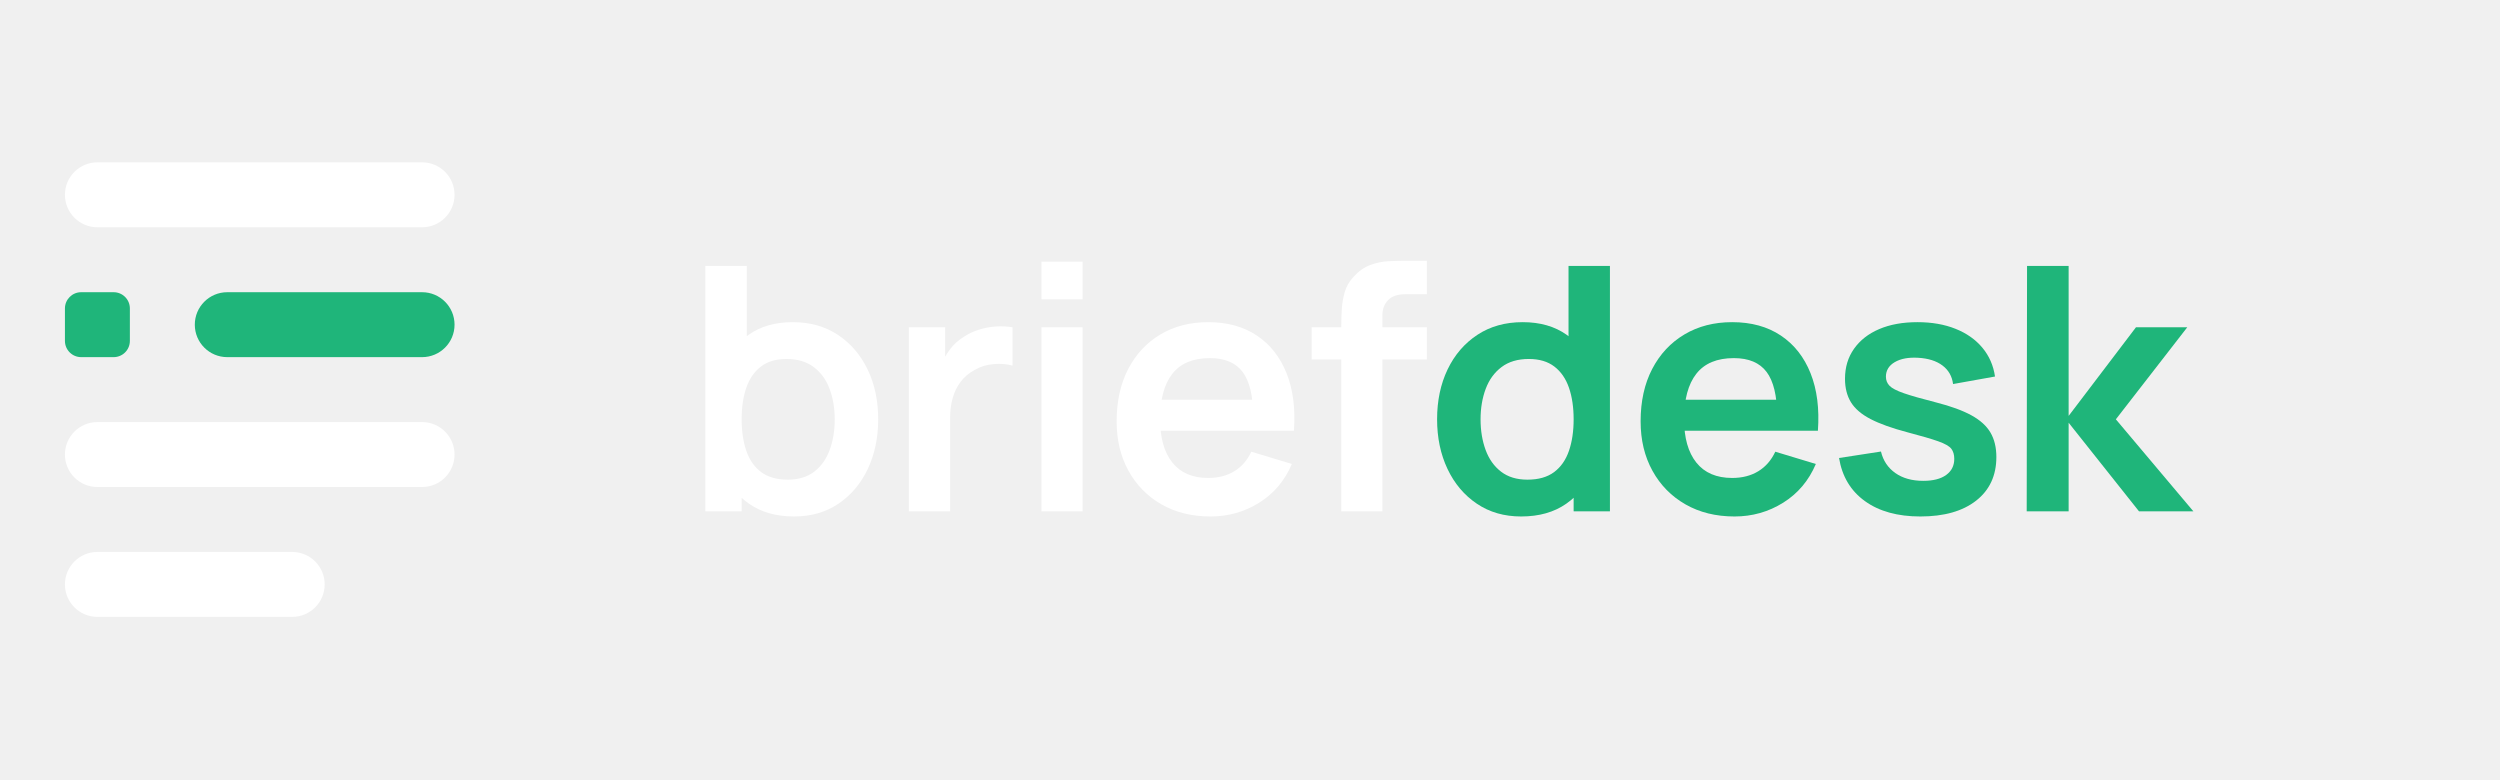
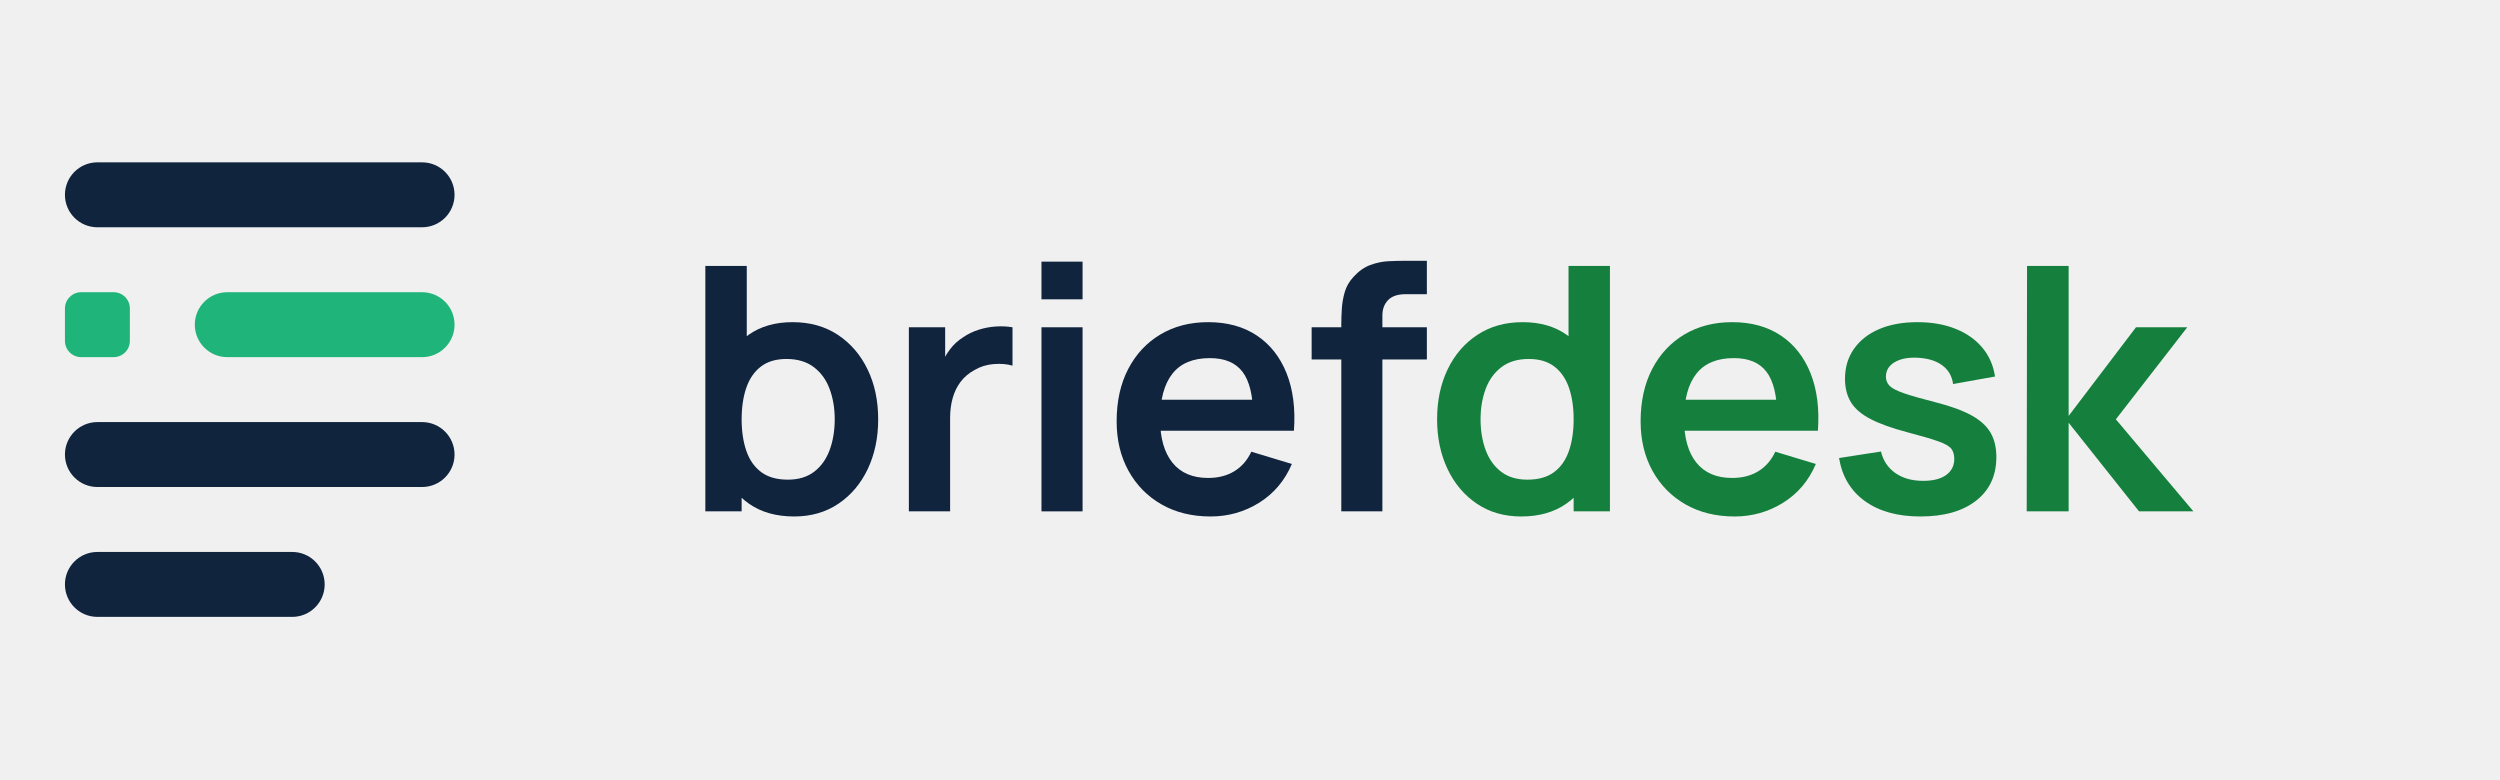
<svg xmlns="http://www.w3.org/2000/svg" width="154" height="48" viewBox="0 0 154 48" role="img" aria-label="Briefdesk">
  <g transform="translate(0 8)">
-     <rect x="4" y="2" width="24" height="4" rx="2" fill="#FFFFFF" />
+     <rect x="4" y="2" width="24" height="4" rx="2" fill="#10243E" />
    <rect x="4" y="10" width="4" height="4" rx="1" fill="#1FB57A" />
    <rect x="12" y="10" width="16" height="4" rx="2" fill="#1FB57A" />
-     <rect x="4" y="18" width="24" height="4" rx="2" fill="#FFFFFF" />
-     <rect x="4" y="26" width="16" height="4" rx="2" fill="#FFFFFF" />
+     <rect x="4" y="18" width="24" height="4" rx="2" fill="#10243E" />
+     <rect x="4" y="26" width="16" height="4" rx="2" fill="#10243E" />
  </g>
-   <g fill="#FFFFFF">
+   <g fill="#10243E">
    <path d="M48.919 31.815Q47.261 31.815 46.137 31.027Q45.014 30.24 44.447 28.88Q43.88 27.52 43.88 25.83Q43.88 24.118 44.447 22.764Q45.014 21.41 46.111 20.627Q47.208 19.845 48.825 19.845Q50.431 19.845 51.613 20.627Q52.794 21.41 53.445 22.759Q54.096 24.108 54.096 25.83Q54.096 27.531 53.456 28.886Q52.815 30.24 51.65 31.027Q50.484 31.815 48.919 31.815ZM43.449 31.5V16.38H46.001V23.541H45.685V31.5ZM48.531 29.547Q49.518 29.547 50.159 29.053Q50.799 28.56 51.109 27.715Q51.419 26.869 51.419 25.83Q51.419 24.801 51.103 23.956Q50.788 23.111 50.127 22.612Q49.465 22.113 48.447 22.113Q47.481 22.113 46.872 22.58Q46.263 23.047 45.974 23.882Q45.685 24.717 45.685 25.83Q45.685 26.933 45.974 27.773Q46.263 28.613 46.888 29.08Q47.513 29.547 48.531 29.547Z" />
    <path d="M55.986 31.5V20.16H58.222V22.922L57.95 22.564Q58.16 21.997 58.511 21.53Q58.863 21.063 59.356 20.758Q59.776 20.475 60.286 20.312Q60.795 20.149 61.331 20.113Q61.866 20.076 62.37 20.16V22.523Q61.866 22.375 61.21 22.428Q60.553 22.48 60.029 22.795Q59.504 23.079 59.173 23.52Q58.842 23.961 58.684 24.523Q58.527 25.084 58.527 25.736V31.5Z" />
    <path d="M64.155 18.438V16.117H66.686V18.438ZM64.155 31.5V20.16H66.686V31.5Z" />
    <path d="M74.571 31.815Q72.849 31.815 71.547 31.069Q70.245 30.324 69.515 29.001Q68.785 27.678 68.785 25.956Q68.785 24.098 69.499 22.727Q70.213 21.357 71.484 20.601Q72.754 19.845 74.424 19.845Q76.188 19.845 77.422 20.669Q78.655 21.493 79.254 22.995Q79.852 24.496 79.706 26.534H77.196V25.61Q77.185 23.761 76.545 22.911Q75.904 22.06 74.529 22.06Q72.975 22.06 72.219 23.021Q71.463 23.982 71.463 25.83Q71.463 27.552 72.219 28.497Q72.975 29.442 74.424 29.442Q75.358 29.442 76.036 29.027Q76.713 28.613 77.081 27.825L79.579 28.581Q78.928 30.114 77.569 30.965Q76.209 31.815 74.571 31.815ZM70.665 26.534V24.622H78.466V26.534Z" />
    <path d="M82.624 31.5V19.981Q82.624 19.551 82.656 19.031Q82.687 18.511 82.834 17.997Q82.981 17.483 83.37 17.062Q83.853 16.527 84.415 16.322Q84.976 16.117 85.522 16.091Q86.068 16.065 86.478 16.065H87.895V18.123H86.583Q85.858 18.123 85.507 18.485Q85.155 18.847 85.155 19.435V31.5ZM80.797 22.145V20.16H87.895V22.145Z" />
  </g>
-   <g fill="#1FB57A">
+   <g fill="#15803D">
    <path d="M93.702 31.815Q92.137 31.815 90.972 31.027Q89.806 30.24 89.166 28.886Q88.525 27.531 88.525 25.83Q88.525 24.108 89.171 22.759Q89.817 21.41 91.004 20.627Q92.19 19.845 93.796 19.845Q95.413 19.845 96.511 20.627Q97.608 21.41 98.175 22.764Q98.742 24.118 98.742 25.83Q98.742 27.52 98.175 28.88Q97.608 30.24 96.484 31.027Q95.361 31.815 93.702 31.815ZM94.09 29.547Q95.109 29.547 95.734 29.08Q96.358 28.613 96.647 27.773Q96.936 26.933 96.936 25.83Q96.936 24.717 96.647 23.882Q96.358 23.047 95.749 22.58Q95.14 22.113 94.174 22.113Q93.156 22.113 92.494 22.612Q91.833 23.111 91.518 23.956Q91.203 24.801 91.203 25.83Q91.203 26.869 91.513 27.715Q91.822 28.56 92.463 29.053Q93.103 29.547 94.09 29.547ZM96.936 31.5V23.541H96.621V16.38H99.172V31.5Z" />
    <path d="M106.848 31.815Q105.126 31.815 103.824 31.069Q102.522 30.324 101.792 29.001Q101.062 27.678 101.062 25.956Q101.062 24.098 101.776 22.727Q102.49 21.357 103.761 20.601Q105.031 19.845 106.701 19.845Q108.465 19.845 109.699 20.669Q110.933 21.493 111.531 22.995Q112.129 24.496 111.983 26.534H109.473V25.61Q109.462 23.761 108.822 22.911Q108.181 22.06 106.806 22.06Q105.252 22.06 104.496 23.021Q103.74 23.982 103.74 25.83Q103.74 27.552 104.496 28.497Q105.252 29.442 106.701 29.442Q107.635 29.442 108.313 29.027Q108.99 28.613 109.358 27.825L111.856 28.581Q111.206 30.114 109.846 30.965Q108.486 31.815 106.848 31.815ZM102.942 26.534V24.622H110.743V26.534Z" />
    <path d="M118.293 31.815Q116.193 31.815 114.881 30.87Q113.568 29.925 113.285 28.213L115.868 27.814Q116.067 28.654 116.75 29.137Q117.432 29.62 118.472 29.62Q119.385 29.62 119.884 29.258Q120.383 28.896 120.383 28.266Q120.383 27.878 120.199 27.641Q120.015 27.405 119.395 27.184Q118.776 26.964 117.495 26.628Q116.067 26.25 115.227 25.814Q114.387 25.378 114.019 24.78Q113.652 24.181 113.652 23.331Q113.652 22.27 114.209 21.483Q114.765 20.695 115.763 20.27Q116.76 19.845 118.115 19.845Q119.438 19.845 120.461 20.255Q121.485 20.664 122.115 21.42Q122.745 22.176 122.892 23.194L120.309 23.657Q120.215 22.932 119.653 22.512Q119.091 22.092 118.157 22.039Q117.264 21.987 116.718 22.307Q116.172 22.627 116.172 23.205Q116.172 23.53 116.393 23.761Q116.613 23.992 117.28 24.224Q117.947 24.454 119.27 24.791Q120.624 25.137 121.438 25.583Q122.252 26.029 122.614 26.649Q122.976 27.268 122.976 28.151Q122.976 29.862 121.732 30.838Q120.488 31.815 118.293 31.815Z" />
    <path d="M124.845 31.5 124.866 16.38H127.428V25.62L131.576 20.16H134.736L130.337 25.83L135.114 31.5H131.764L127.428 26.04V31.5Z" />
  </g>
</svg>
